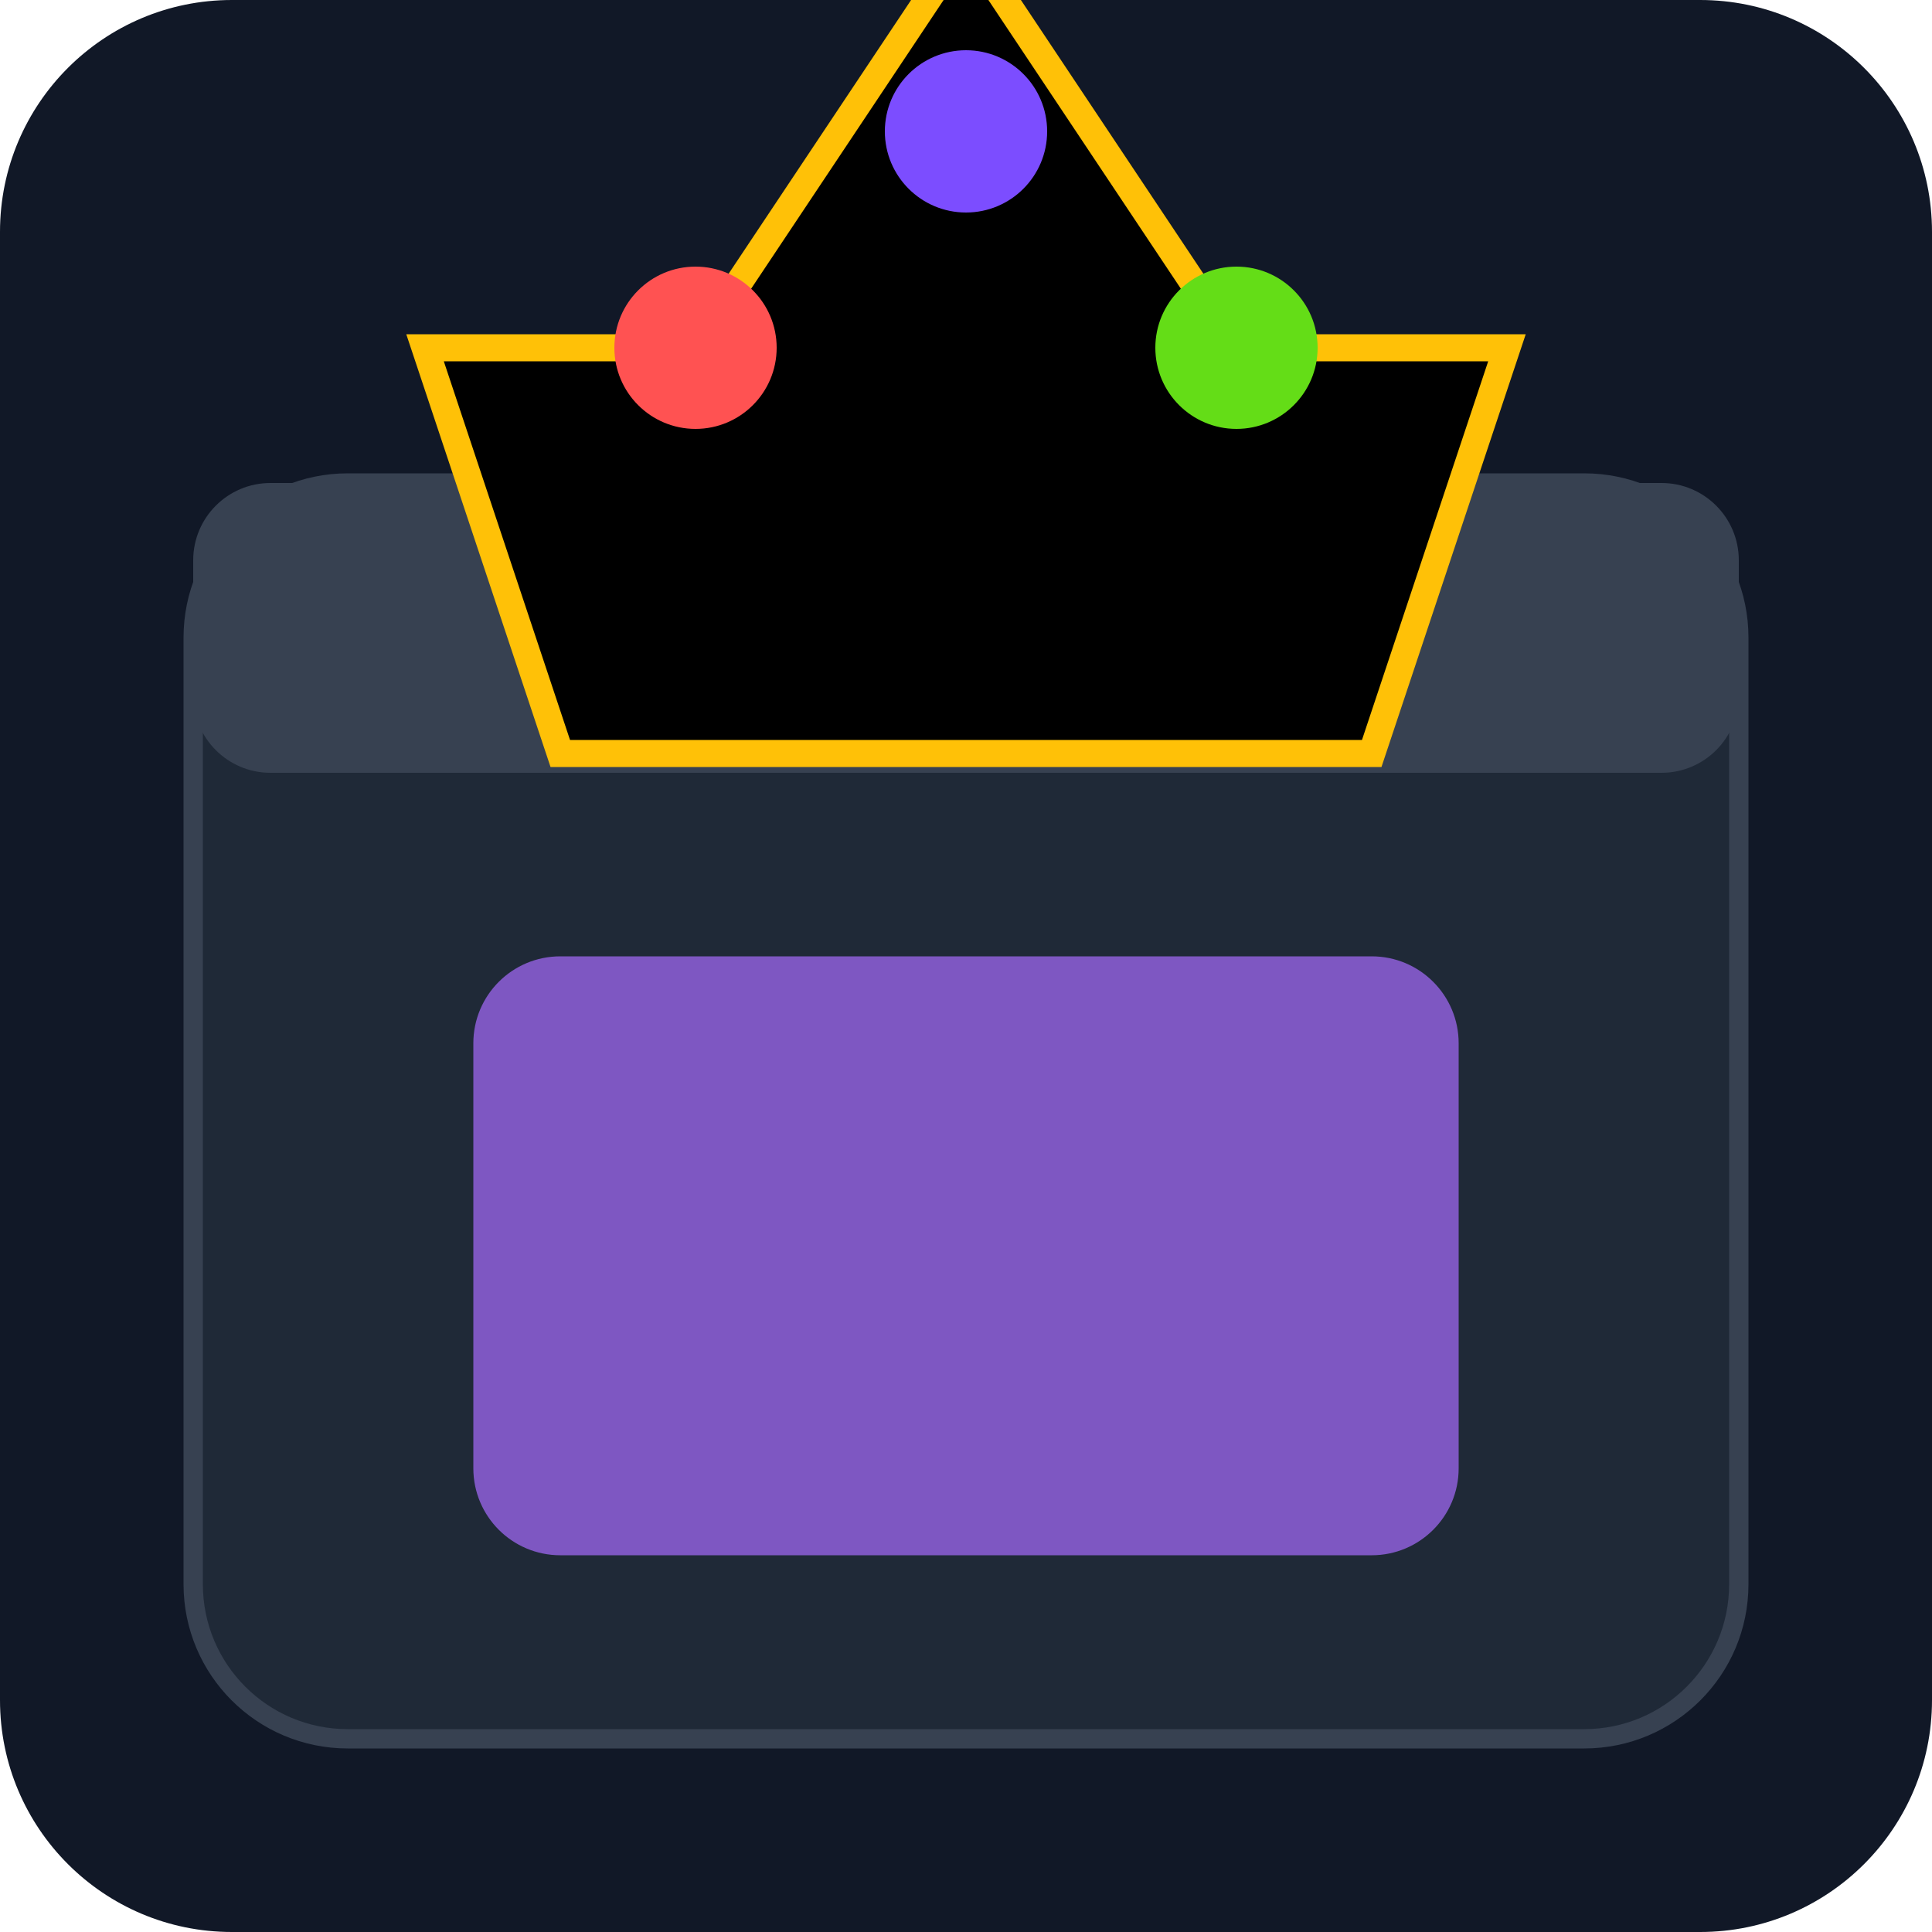
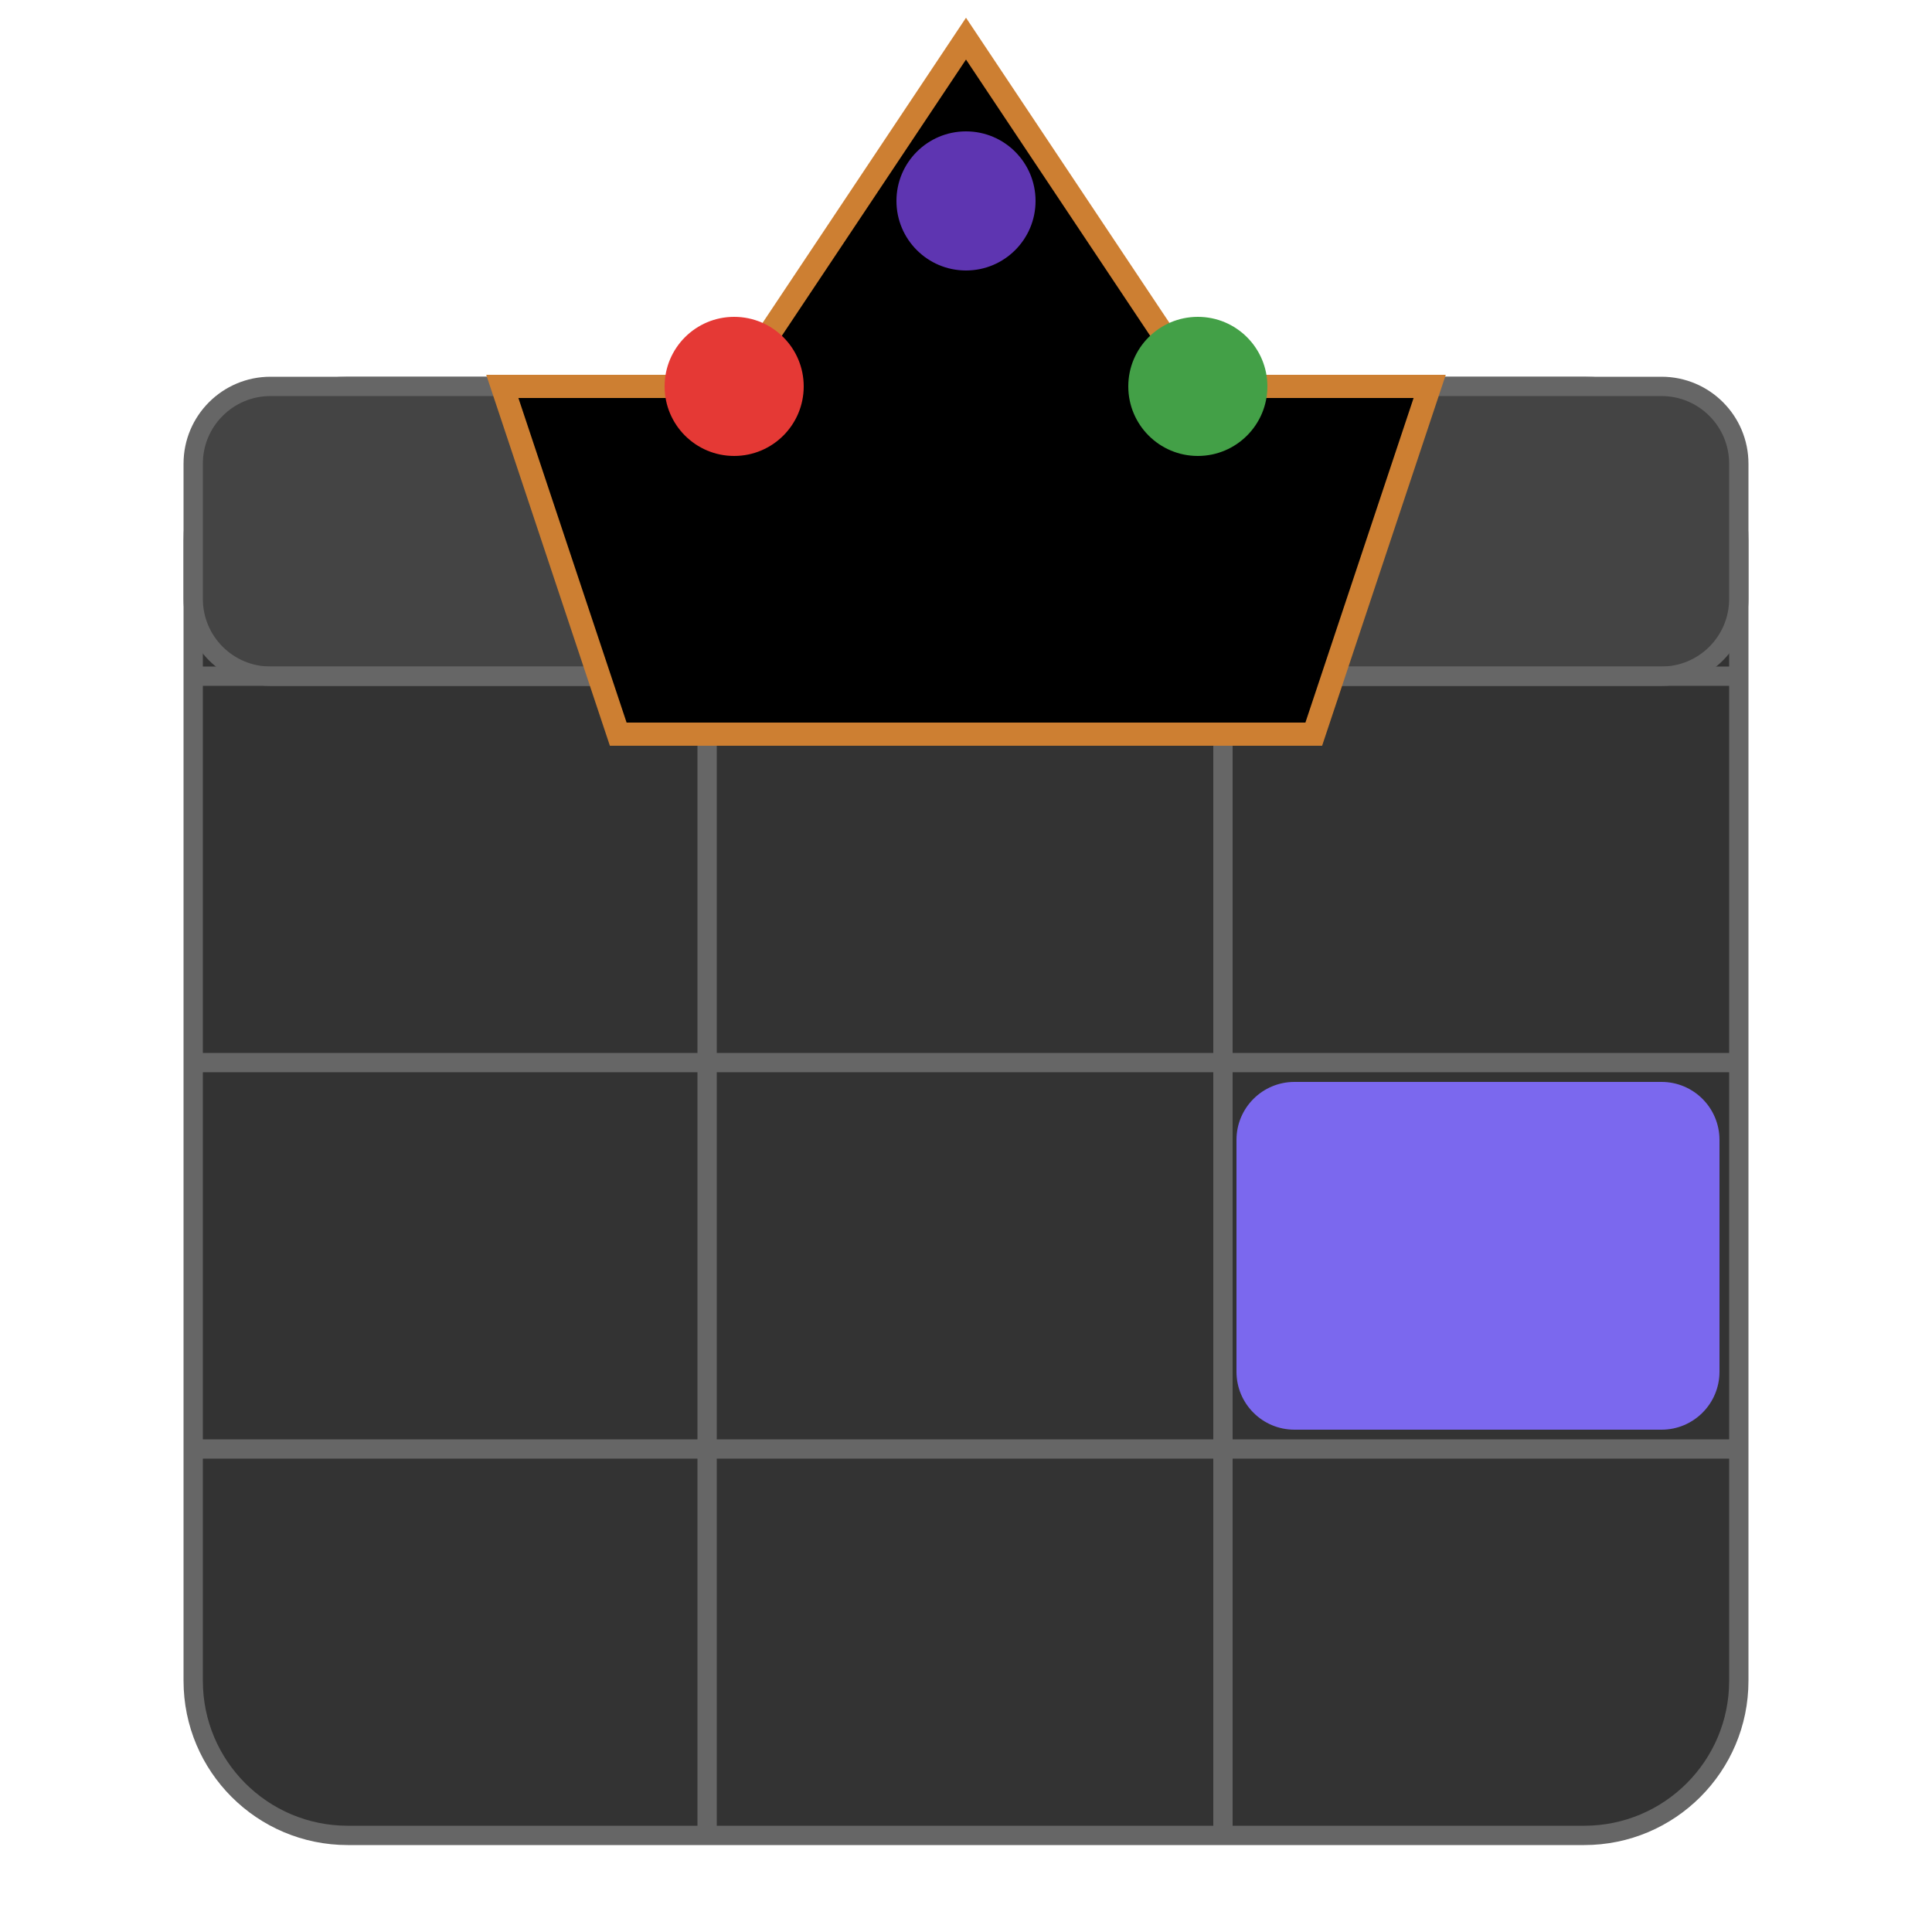
<svg xmlns="http://www.w3.org/2000/svg" width="32" height="32" viewBox="0 0 100 100" fill="none">
-   <rect width="100" height="100" rx="12" fill="#111827" />
-   <g transform="translate(10, 25)">
-     <rect x="0" y="0" width="80" height="65" rx="8" fill="#1F2937" stroke="#374151" strokeWidth="2" />
-     <rect x="0" y="0" width="80" height="15" rx="4" fill="#374151" />
-     <rect x="15" y="25" width="50" height="30" rx="4" fill="#7E57C2" fillOpacity="0.7" stroke="#7E57C2" strokeWidth="1" />
+   <g transform="translate(10, 20)">
+     <rect x="0" y="0" width="80" height="75" rx="8" fill="#333333" stroke="#666666" strokeWidth="2" />
+     <rect x="0" y="0" width="80" height="15" rx="4" fill="#444444" stroke="#666666" strokeWidth="2" />
+     <line x1="0" y1="15" x2="80" y2="15" stroke="#666666" strokeWidth="2" />
+     <line x1="26.6" y1="15" x2="26.6" y2="75" stroke="#666666" strokeWidth="1" />
+     <line x1="53.3" y1="15" x2="53.3" y2="75" stroke="#666666" strokeWidth="1" />
+     <line x1="0" y1="35" x2="80" y2="35" stroke="#666666" strokeWidth="1" />
+     <line x1="0" y1="55" x2="80" y2="55" stroke="#666666" strokeWidth="1" />
+     <rect x="54" y="36" width="25" height="18" rx="3" fill="#7B68EE" fillOpacity="0.7" />
  </g>
-   <g transform="translate(50, 18) scale(1.4)">
-     <path d="M0 -15L10 0H20L15 15H-15L-20 0H-10L0 -15Z" fill="url(#crown-gradient)" stroke="#FFC107" strokeWidth="1.5" />
-     <circle cx="-10" cy="0" r="3" fill="#FF5252" />
-     <circle cx="0" cy="-8" r="3" fill="#7C4DFF" />
-     <circle cx="10" cy="0" r="3" fill="#64DD17" />
+   <g transform="translate(50, 20) scale(1.2)">
+     <path d="M0 -15L10 0H20L15 15H-15L-20 0H-10L0 -15Z" fill="url(#crown-gradient)" stroke="#CD7F32" strokeWidth="1.5" />
+     <circle cx="-10" cy="0" r="3" fill="#E53935" />
+     <circle cx="0" cy="-8" r="3" fill="#5E35B1" />
+     <circle cx="10" cy="0" r="3" fill="#43A047" />
  </g>
  <defs>
    <linearGradient id="crown-gradient" x1="0" y1="-15" x2="0" y2="15" gradientUnits="userSpaceOnUse">
-       <stop offset="0" stopColor="#FFC107" />
-       <stop offset="1" stopColor="#FF9800" />
+       <stop offset="0" stopColor="#FFD700" />
+       <stop offset="1" stopColor="#F9A825" />
    </linearGradient>
  </defs>
</svg>
